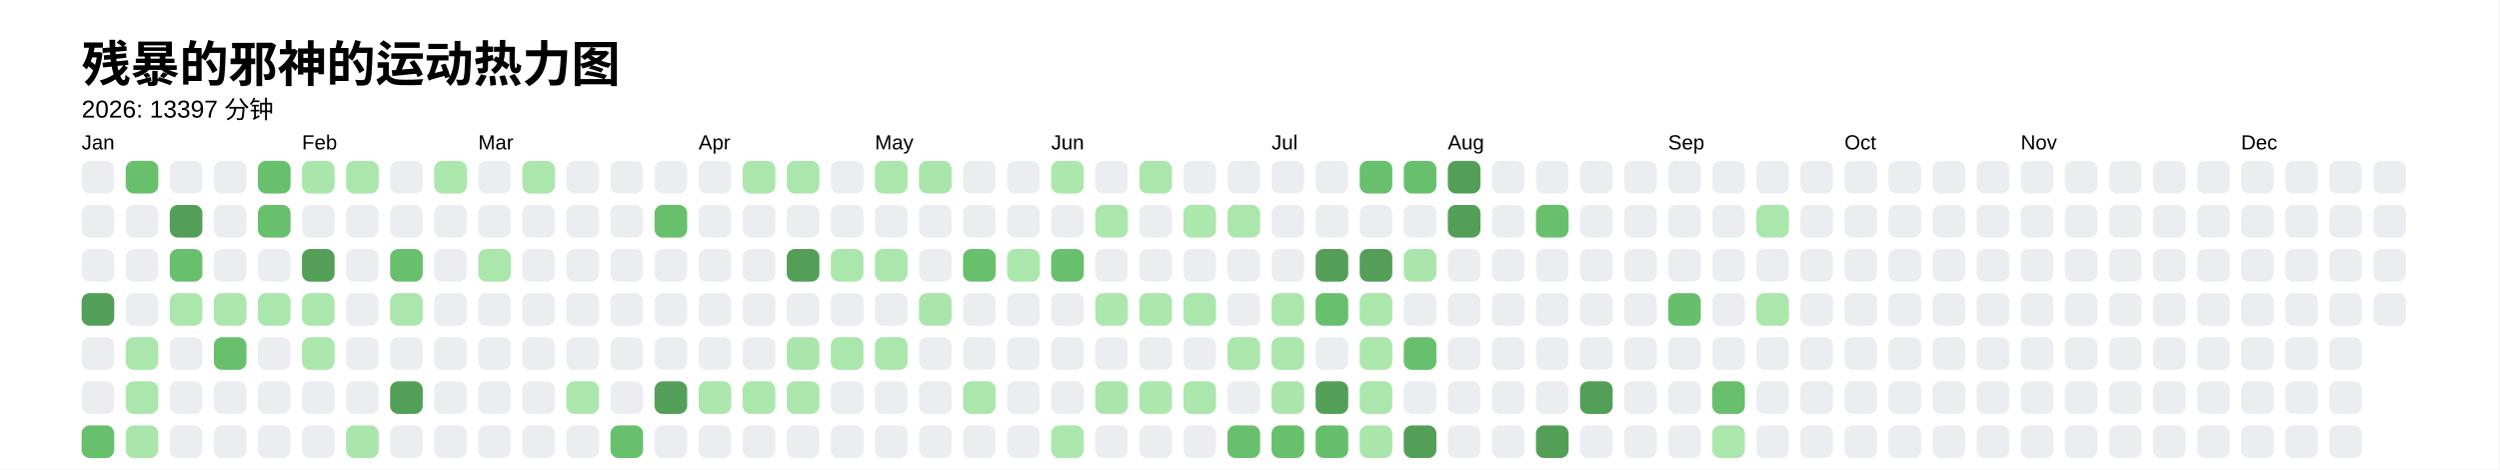
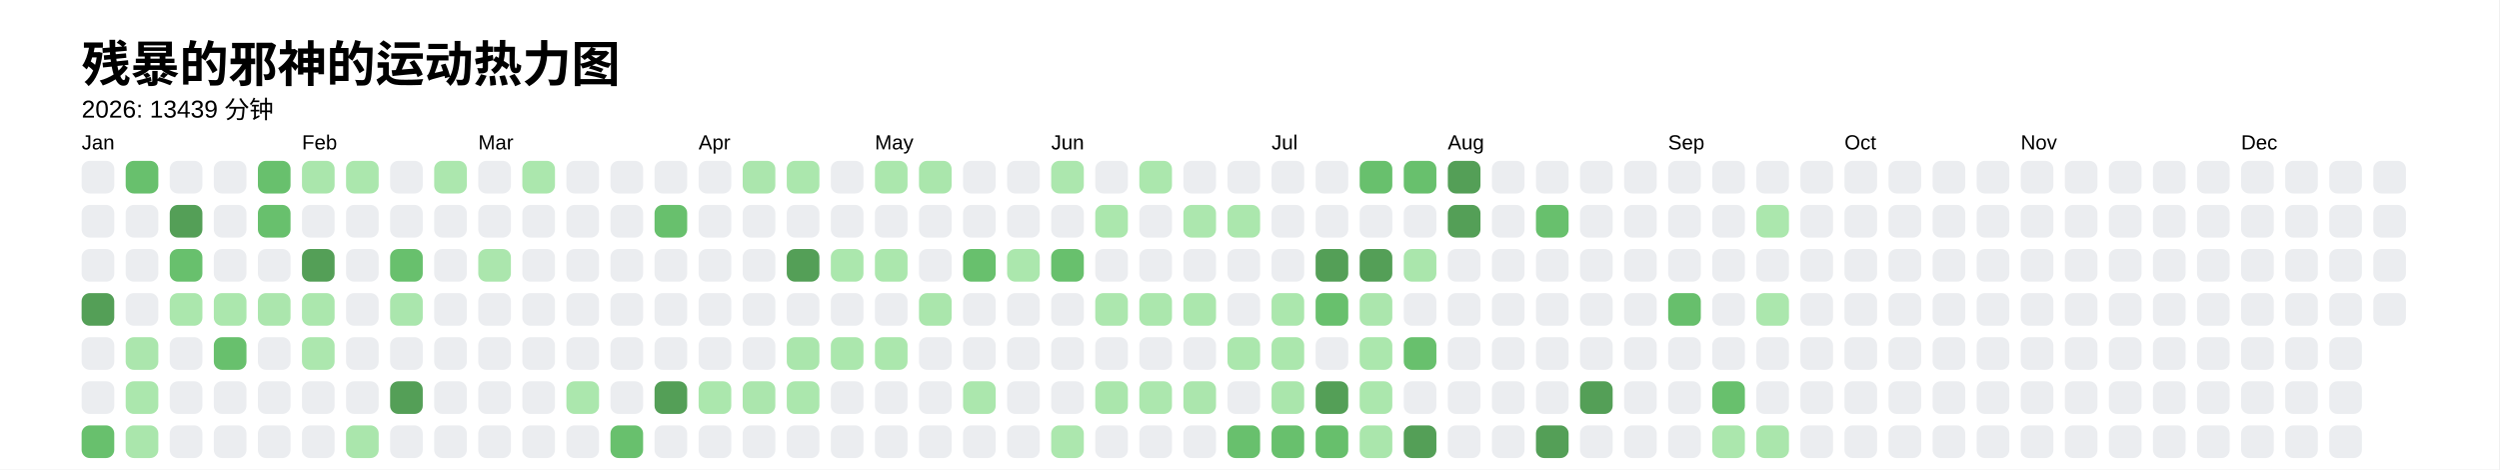
<svg xmlns="http://www.w3.org/2000/svg" baseProfile="full" height="57.5mm" version="1.1" viewBox="0,0,306.2,57.5" width="306.2mm">
  <defs />
  <rect fill="#FFFFFF" height="57.5" width="306.2" x="0" y="0" />
  <text fill="#000000" style="font-size:6px; font-family:Arial; font-weight:bold;" x="10" y="10">残暴的邪神的运动热力图</text>
-   <text fill="#000000" style="font-size:3px; font-family:Arial;" x="10" y="14.4">2026: 13397 分钟</text>
+   <text fill="#000000" style="font-size:3px; font-family:Arial;" x="10" y="14.4">2026: 13439 分钟</text>
  <text fill="#000000" style="font-size:2.5px; font-family:Arial" x="10" y="18.3">Jan</text>
  <rect fill="#EBEDF0" height="4" rx="1" ry="1" width="4" x="10" y="19.7" />
  <rect fill="#EBEDF0" height="4" rx="1" ry="1" width="4" x="10" y="25.1" />
  <rect fill="#EBEDF0" height="4" rx="1" ry="1" width="4" x="10" y="30.5" />
  <rect fill="#549F57" height="4" rx="1" ry="1" width="4" x="10" y="35.9" />
  <rect fill="#EBEDF0" height="4" rx="1" ry="1" width="4" x="10" y="41.3" />
  <rect fill="#EBEDF0" height="4" rx="1" ry="1" width="4" x="10" y="46.7" />
  <rect fill="#68c06d" height="4" rx="1" ry="1" width="4" x="10" y="52.1" />
  <rect fill="#68c06d" height="4" rx="1" ry="1" width="4" x="15.4" y="19.7" />
  <rect fill="#EBEDF0" height="4" rx="1" ry="1" width="4" x="15.4" y="25.1" />
  <rect fill="#EBEDF0" height="4" rx="1" ry="1" width="4" x="15.4" y="30.5" />
  <rect fill="#EBEDF0" height="4" rx="1" ry="1" width="4" x="15.4" y="35.9" />
  <rect fill="#abe6ad" height="4" rx="1" ry="1" width="4" x="15.4" y="41.3" />
  <rect fill="#abe7ad" height="4" rx="1" ry="1" width="4" x="15.4" y="46.7" />
  <rect fill="#aae6ac" height="4" rx="1" ry="1" width="4" x="15.4" y="52.1" />
  <rect fill="#EBEDF0" height="4" rx="1" ry="1" width="4" x="20.8" y="19.7" />
  <rect fill="#549F57" height="4" rx="1" ry="1" width="4" x="20.8" y="25.1" />
  <rect fill="#68c06d" height="4" rx="1" ry="1" width="4" x="20.8" y="30.5" />
  <rect fill="#abe7ad" height="4" rx="1" ry="1" width="4" x="20.8" y="35.9" />
  <rect fill="#EBEDF0" height="4" rx="1" ry="1" width="4" x="20.8" y="41.3" />
  <rect fill="#EBEDF0" height="4" rx="1" ry="1" width="4" x="20.8" y="46.7" />
  <rect fill="#EBEDF0" height="4" rx="1" ry="1" width="4" x="20.8" y="52.1" />
  <rect fill="#EBEDF0" height="4" rx="1" ry="1" width="4" x="26.2" y="19.7" />
  <rect fill="#EBEDF0" height="4" rx="1" ry="1" width="4" x="26.2" y="25.1" />
  <rect fill="#EBEDF0" height="4" rx="1" ry="1" width="4" x="26.2" y="30.5" />
  <rect fill="#abe7ad" height="4" rx="1" ry="1" width="4" x="26.2" y="35.9" />
  <rect fill="#68c06d" height="4" rx="1" ry="1" width="4" x="26.2" y="41.3" />
  <rect fill="#EBEDF0" height="4" rx="1" ry="1" width="4" x="26.2" y="46.7" />
  <rect fill="#EBEDF0" height="4" rx="1" ry="1" width="4" x="26.2" y="52.1" />
  <rect fill="#68c06d" height="4" rx="1" ry="1" width="4" x="31.6" y="19.7" />
  <rect fill="#68c06d" height="4" rx="1" ry="1" width="4" x="31.6" y="25.1" />
  <rect fill="#EBEDF0" height="4" rx="1" ry="1" width="4" x="31.6" y="30.5" />
  <rect fill="#abe6ad" height="4" rx="1" ry="1" width="4" x="31.6" y="35.9" />
  <rect fill="#EBEDF0" height="4" rx="1" ry="1" width="4" x="31.6" y="41.3" />
  <rect fill="#EBEDF0" height="4" rx="1" ry="1" width="4" x="31.6" y="46.7" />
  <rect fill="#EBEDF0" height="4" rx="1" ry="1" width="4" x="31.6" y="52.1" />
  <text fill="#000000" style="font-size:2.5px; font-family:Arial" x="37.0" y="18.3">Feb</text>
  <rect fill="#aae6ac" height="4" rx="1" ry="1" width="4" x="37.0" y="19.7" />
  <rect fill="#EBEDF0" height="4" rx="1" ry="1" width="4" x="37.0" y="25.1" />
  <rect fill="#549F57" height="4" rx="1" ry="1" width="4" x="37.0" y="30.5" />
  <rect fill="#abe7ad" height="4" rx="1" ry="1" width="4" x="37.0" y="35.9" />
  <rect fill="#ace7ae" height="4" rx="1" ry="1" width="4" x="37.0" y="41.3" />
  <rect fill="#EBEDF0" height="4" rx="1" ry="1" width="4" x="37.0" y="46.7" />
  <rect fill="#EBEDF0" height="4" rx="1" ry="1" width="4" x="37.0" y="52.1" />
  <rect fill="#abe7ad" height="4" rx="1" ry="1" width="4" x="42.4" y="19.7" />
  <rect fill="#EBEDF0" height="4" rx="1" ry="1" width="4" x="42.4" y="25.1" />
  <rect fill="#EBEDF0" height="4" rx="1" ry="1" width="4" x="42.4" y="30.5" />
  <rect fill="#EBEDF0" height="4" rx="1" ry="1" width="4" x="42.4" y="35.9" />
  <rect fill="#EBEDF0" height="4" rx="1" ry="1" width="4" x="42.4" y="41.3" />
  <rect fill="#EBEDF0" height="4" rx="1" ry="1" width="4" x="42.4" y="46.7" />
  <rect fill="#aae6ac" height="4" rx="1" ry="1" width="4" x="42.4" y="52.1" />
  <rect fill="#EBEDF0" height="4" rx="1" ry="1" width="4" x="47.8" y="19.7" />
  <rect fill="#EBEDF0" height="4" rx="1" ry="1" width="4" x="47.8" y="25.1" />
  <rect fill="#68c06d" height="4" rx="1" ry="1" width="4" x="47.8" y="30.5" />
  <rect fill="#aae6ad" height="4" rx="1" ry="1" width="4" x="47.8" y="35.9" />
  <rect fill="#EBEDF0" height="4" rx="1" ry="1" width="4" x="47.8" y="41.3" />
  <rect fill="#549F57" height="4" rx="1" ry="1" width="4" x="47.8" y="46.7" />
  <rect fill="#EBEDF0" height="4" rx="1" ry="1" width="4" x="47.8" y="52.1" />
  <rect fill="#ace7ae" height="4" rx="1" ry="1" width="4" x="53.2" y="19.7" />
  <rect fill="#EBEDF0" height="4" rx="1" ry="1" width="4" x="53.2" y="25.1" />
  <rect fill="#EBEDF0" height="4" rx="1" ry="1" width="4" x="53.2" y="30.5" />
  <rect fill="#EBEDF0" height="4" rx="1" ry="1" width="4" x="53.2" y="35.9" />
  <rect fill="#EBEDF0" height="4" rx="1" ry="1" width="4" x="53.2" y="41.3" />
  <rect fill="#EBEDF0" height="4" rx="1" ry="1" width="4" x="53.2" y="46.7" />
  <rect fill="#EBEDF0" height="4" rx="1" ry="1" width="4" x="53.2" y="52.1" />
  <text fill="#000000" style="font-size:2.5px; font-family:Arial" x="58.6" y="18.3">Mar</text>
  <rect fill="#EBEDF0" height="4" rx="1" ry="1" width="4" x="58.6" y="19.7" />
  <rect fill="#EBEDF0" height="4" rx="1" ry="1" width="4" x="58.6" y="25.1" />
  <rect fill="#abe6ad" height="4" rx="1" ry="1" width="4" x="58.6" y="30.5" />
  <rect fill="#EBEDF0" height="4" rx="1" ry="1" width="4" x="58.6" y="35.9" />
  <rect fill="#EBEDF0" height="4" rx="1" ry="1" width="4" x="58.6" y="41.3" />
  <rect fill="#EBEDF0" height="4" rx="1" ry="1" width="4" x="58.6" y="46.7" />
  <rect fill="#EBEDF0" height="4" rx="1" ry="1" width="4" x="58.6" y="52.1" />
  <rect fill="#abe7ad" height="4" rx="1" ry="1" width="4" x="64" y="19.7" />
  <rect fill="#EBEDF0" height="4" rx="1" ry="1" width="4" x="64" y="25.1" />
  <rect fill="#EBEDF0" height="4" rx="1" ry="1" width="4" x="64" y="30.5" />
  <rect fill="#EBEDF0" height="4" rx="1" ry="1" width="4" x="64" y="35.9" />
  <rect fill="#EBEDF0" height="4" rx="1" ry="1" width="4" x="64" y="41.3" />
  <rect fill="#EBEDF0" height="4" rx="1" ry="1" width="4" x="64" y="46.7" />
  <rect fill="#EBEDF0" height="4" rx="1" ry="1" width="4" x="64" y="52.1" />
  <rect fill="#EBEDF0" height="4" rx="1" ry="1" width="4" x="69.4" y="19.7" />
  <rect fill="#EBEDF0" height="4" rx="1" ry="1" width="4" x="69.4" y="25.1" />
  <rect fill="#EBEDF0" height="4" rx="1" ry="1" width="4" x="69.4" y="30.5" />
  <rect fill="#EBEDF0" height="4" rx="1" ry="1" width="4" x="69.4" y="35.9" />
  <rect fill="#EBEDF0" height="4" rx="1" ry="1" width="4" x="69.4" y="41.3" />
  <rect fill="#abe7ad" height="4" rx="1" ry="1" width="4" x="69.4" y="46.7" />
  <rect fill="#EBEDF0" height="4" rx="1" ry="1" width="4" x="69.4" y="52.1" />
  <rect fill="#EBEDF0" height="4" rx="1" ry="1" width="4" x="74.8" y="19.7" />
  <rect fill="#EBEDF0" height="4" rx="1" ry="1" width="4" x="74.8" y="25.1" />
  <rect fill="#EBEDF0" height="4" rx="1" ry="1" width="4" x="74.8" y="30.5" />
  <rect fill="#EBEDF0" height="4" rx="1" ry="1" width="4" x="74.8" y="35.9" />
  <rect fill="#EBEDF0" height="4" rx="1" ry="1" width="4" x="74.8" y="41.3" />
  <rect fill="#EBEDF0" height="4" rx="1" ry="1" width="4" x="74.8" y="46.7" />
  <rect fill="#68c06d" height="4" rx="1" ry="1" width="4" x="74.8" y="52.1" />
  <rect fill="#EBEDF0" height="4" rx="1" ry="1" width="4" x="80.2" y="19.7" />
  <rect fill="#68c06d" height="4" rx="1" ry="1" width="4" x="80.2" y="25.1" />
  <rect fill="#EBEDF0" height="4" rx="1" ry="1" width="4" x="80.2" y="30.5" />
  <rect fill="#EBEDF0" height="4" rx="1" ry="1" width="4" x="80.2" y="35.9" />
  <rect fill="#EBEDF0" height="4" rx="1" ry="1" width="4" x="80.2" y="41.3" />
  <rect fill="#549F57" height="4" rx="1" ry="1" width="4" x="80.2" y="46.7" />
  <rect fill="#EBEDF0" height="4" rx="1" ry="1" width="4" x="80.2" y="52.1" />
  <text fill="#000000" style="font-size:2.5px; font-family:Arial" x="85.6" y="18.3">Apr</text>
  <rect fill="#EBEDF0" height="4" rx="1" ry="1" width="4" x="85.6" y="19.7" />
  <rect fill="#EBEDF0" height="4" rx="1" ry="1" width="4" x="85.6" y="25.1" />
  <rect fill="#EBEDF0" height="4" rx="1" ry="1" width="4" x="85.6" y="30.5" />
  <rect fill="#EBEDF0" height="4" rx="1" ry="1" width="4" x="85.6" y="35.9" />
  <rect fill="#EBEDF0" height="4" rx="1" ry="1" width="4" x="85.6" y="41.3" />
  <rect fill="#abe7ad" height="4" rx="1" ry="1" width="4" x="85.6" y="46.7" />
  <rect fill="#EBEDF0" height="4" rx="1" ry="1" width="4" x="85.6" y="52.1" />
  <rect fill="#abe6ad" height="4" rx="1" ry="1" width="4" x="91" y="19.7" />
  <rect fill="#EBEDF0" height="4" rx="1" ry="1" width="4" x="91" y="25.1" />
  <rect fill="#EBEDF0" height="4" rx="1" ry="1" width="4" x="91" y="30.5" />
  <rect fill="#EBEDF0" height="4" rx="1" ry="1" width="4" x="91" y="35.9" />
  <rect fill="#EBEDF0" height="4" rx="1" ry="1" width="4" x="91" y="41.3" />
  <rect fill="#abe6ad" height="4" rx="1" ry="1" width="4" x="91" y="46.7" />
  <rect fill="#EBEDF0" height="4" rx="1" ry="1" width="4" x="91" y="52.1" />
  <rect fill="#abe7ad" height="4" rx="1" ry="1" width="4" x="96.4" y="19.7" />
  <rect fill="#EBEDF0" height="4" rx="1" ry="1" width="4" x="96.4" y="25.1" />
  <rect fill="#549F57" height="4" rx="1" ry="1" width="4" x="96.4" y="30.5" />
  <rect fill="#EBEDF0" height="4" rx="1" ry="1" width="4" x="96.4" y="35.9" />
  <rect fill="#aae6ac" height="4" rx="1" ry="1" width="4" x="96.4" y="41.3" />
  <rect fill="#abe7ad" height="4" rx="1" ry="1" width="4" x="96.4" y="46.7" />
  <rect fill="#EBEDF0" height="4" rx="1" ry="1" width="4" x="96.4" y="52.1" />
  <rect fill="#EBEDF0" height="4" rx="1" ry="1" width="4" x="101.8" y="19.7" />
  <rect fill="#EBEDF0" height="4" rx="1" ry="1" width="4" x="101.8" y="25.1" />
  <rect fill="#abe7ad" height="4" rx="1" ry="1" width="4" x="101.8" y="30.5" />
  <rect fill="#EBEDF0" height="4" rx="1" ry="1" width="4" x="101.8" y="35.9" />
  <rect fill="#abe7ad" height="4" rx="1" ry="1" width="4" x="101.8" y="41.3" />
  <rect fill="#EBEDF0" height="4" rx="1" ry="1" width="4" x="101.8" y="46.7" />
  <rect fill="#EBEDF0" height="4" rx="1" ry="1" width="4" x="101.8" y="52.1" />
  <text fill="#000000" style="font-size:2.5px; font-family:Arial" x="107.2" y="18.3">May</text>
  <rect fill="#abe7ad" height="4" rx="1" ry="1" width="4" x="107.2" y="19.7" />
  <rect fill="#EBEDF0" height="4" rx="1" ry="1" width="4" x="107.2" y="25.1" />
  <rect fill="#abe7ad" height="4" rx="1" ry="1" width="4" x="107.2" y="30.5" />
  <rect fill="#EBEDF0" height="4" rx="1" ry="1" width="4" x="107.2" y="35.9" />
  <rect fill="#abe7ad" height="4" rx="1" ry="1" width="4" x="107.2" y="41.3" />
  <rect fill="#EBEDF0" height="4" rx="1" ry="1" width="4" x="107.2" y="46.7" />
  <rect fill="#EBEDF0" height="4" rx="1" ry="1" width="4" x="107.2" y="52.1" />
  <rect fill="#aae6ac" height="4" rx="1" ry="1" width="4" x="112.6" y="19.7" />
  <rect fill="#EBEDF0" height="4" rx="1" ry="1" width="4" x="112.6" y="25.1" />
  <rect fill="#EBEDF0" height="4" rx="1" ry="1" width="4" x="112.6" y="30.5" />
  <rect fill="#aae6ac" height="4" rx="1" ry="1" width="4" x="112.6" y="35.9" />
  <rect fill="#EBEDF0" height="4" rx="1" ry="1" width="4" x="112.6" y="41.3" />
  <rect fill="#EBEDF0" height="4" rx="1" ry="1" width="4" x="112.6" y="46.7" />
  <rect fill="#EBEDF0" height="4" rx="1" ry="1" width="4" x="112.6" y="52.1" />
  <rect fill="#EBEDF0" height="4" rx="1" ry="1" width="4" x="118" y="19.7" />
  <rect fill="#EBEDF0" height="4" rx="1" ry="1" width="4" x="118" y="25.1" />
  <rect fill="#68c06d" height="4" rx="1" ry="1" width="4" x="118" y="30.5" />
  <rect fill="#EBEDF0" height="4" rx="1" ry="1" width="4" x="118" y="35.9" />
  <rect fill="#EBEDF0" height="4" rx="1" ry="1" width="4" x="118" y="41.3" />
  <rect fill="#abe7ad" height="4" rx="1" ry="1" width="4" x="118" y="46.7" />
  <rect fill="#EBEDF0" height="4" rx="1" ry="1" width="4" x="118" y="52.1" />
  <rect fill="#EBEDF0" height="4" rx="1" ry="1" width="4" x="123.4" y="19.7" />
  <rect fill="#EBEDF0" height="4" rx="1" ry="1" width="4" x="123.4" y="25.1" />
  <rect fill="#abe7ad" height="4" rx="1" ry="1" width="4" x="123.4" y="30.5" />
  <rect fill="#EBEDF0" height="4" rx="1" ry="1" width="4" x="123.4" y="35.9" />
  <rect fill="#EBEDF0" height="4" rx="1" ry="1" width="4" x="123.4" y="41.3" />
  <rect fill="#EBEDF0" height="4" rx="1" ry="1" width="4" x="123.4" y="46.7" />
  <rect fill="#EBEDF0" height="4" rx="1" ry="1" width="4" x="123.4" y="52.1" />
  <text fill="#000000" style="font-size:2.5px; font-family:Arial" x="128.8" y="18.3">Jun</text>
  <rect fill="#ace7ae" height="4" rx="1" ry="1" width="4" x="128.8" y="19.7" />
  <rect fill="#EBEDF0" height="4" rx="1" ry="1" width="4" x="128.8" y="25.1" />
  <rect fill="#68c06d" height="4" rx="1" ry="1" width="4" x="128.8" y="30.5" />
  <rect fill="#EBEDF0" height="4" rx="1" ry="1" width="4" x="128.8" y="35.9" />
  <rect fill="#EBEDF0" height="4" rx="1" ry="1" width="4" x="128.8" y="41.3" />
  <rect fill="#EBEDF0" height="4" rx="1" ry="1" width="4" x="128.8" y="46.7" />
  <rect fill="#ace7ae" height="4" rx="1" ry="1" width="4" x="128.8" y="52.1" />
  <rect fill="#EBEDF0" height="4" rx="1" ry="1" width="4" x="134.2" y="19.7" />
  <rect fill="#abe7ad" height="4" rx="1" ry="1" width="4" x="134.2" y="25.1" />
  <rect fill="#EBEDF0" height="4" rx="1" ry="1" width="4" x="134.2" y="30.5" />
  <rect fill="#ace7ae" height="4" rx="1" ry="1" width="4" x="134.2" y="35.9" />
  <rect fill="#EBEDF0" height="4" rx="1" ry="1" width="4" x="134.2" y="41.3" />
  <rect fill="#aae6ac" height="4" rx="1" ry="1" width="4" x="134.2" y="46.7" />
  <rect fill="#EBEDF0" height="4" rx="1" ry="1" width="4" x="134.2" y="52.1" />
  <rect fill="#abe7ad" height="4" rx="1" ry="1" width="4" x="139.6" y="19.7" />
  <rect fill="#EBEDF0" height="4" rx="1" ry="1" width="4" x="139.6" y="25.1" />
  <rect fill="#EBEDF0" height="4" rx="1" ry="1" width="4" x="139.6" y="30.5" />
  <rect fill="#abe7ad" height="4" rx="1" ry="1" width="4" x="139.6" y="35.9" />
  <rect fill="#EBEDF0" height="4" rx="1" ry="1" width="4" x="139.6" y="41.3" />
  <rect fill="#ace7ae" height="4" rx="1" ry="1" width="4" x="139.6" y="46.7" />
  <rect fill="#EBEDF0" height="4" rx="1" ry="1" width="4" x="139.6" y="52.1" />
  <rect fill="#EBEDF0" height="4" rx="1" ry="1" width="4" x="145" y="19.7" />
  <rect fill="#ace7ae" height="4" rx="1" ry="1" width="4" x="145" y="25.1" />
  <rect fill="#EBEDF0" height="4" rx="1" ry="1" width="4" x="145" y="30.5" />
  <rect fill="#abe7ad" height="4" rx="1" ry="1" width="4" x="145" y="35.9" />
  <rect fill="#EBEDF0" height="4" rx="1" ry="1" width="4" x="145" y="41.3" />
  <rect fill="#abe6ad" height="4" rx="1" ry="1" width="4" x="145" y="46.7" />
  <rect fill="#EBEDF0" height="4" rx="1" ry="1" width="4" x="145" y="52.1" />
  <rect fill="#EBEDF0" height="4" rx="1" ry="1" width="4" x="150.4" y="19.7" />
  <rect fill="#abe7ad" height="4" rx="1" ry="1" width="4" x="150.4" y="25.1" />
  <rect fill="#EBEDF0" height="4" rx="1" ry="1" width="4" x="150.4" y="30.5" />
  <rect fill="#EBEDF0" height="4" rx="1" ry="1" width="4" x="150.4" y="35.9" />
  <rect fill="#abe7ad" height="4" rx="1" ry="1" width="4" x="150.4" y="41.3" />
  <rect fill="#EBEDF0" height="4" rx="1" ry="1" width="4" x="150.4" y="46.7" />
  <rect fill="#68c06d" height="4" rx="1" ry="1" width="4" x="150.4" y="52.1" />
  <text fill="#000000" style="font-size:2.5px; font-family:Arial" x="155.8" y="18.3">Jul</text>
  <rect fill="#EBEDF0" height="4" rx="1" ry="1" width="4" x="155.8" y="19.7" />
  <rect fill="#EBEDF0" height="4" rx="1" ry="1" width="4" x="155.8" y="25.1" />
  <rect fill="#EBEDF0" height="4" rx="1" ry="1" width="4" x="155.8" y="30.5" />
  <rect fill="#abe7ad" height="4" rx="1" ry="1" width="4" x="155.8" y="35.9" />
  <rect fill="#abe7ad" height="4" rx="1" ry="1" width="4" x="155.8" y="41.3" />
  <rect fill="#aae6ac" height="4" rx="1" ry="1" width="4" x="155.8" y="46.7" />
  <rect fill="#68c06d" height="4" rx="1" ry="1" width="4" x="155.8" y="52.1" />
  <rect fill="#EBEDF0" height="4" rx="1" ry="1" width="4" x="161.2" y="19.7" />
  <rect fill="#EBEDF0" height="4" rx="1" ry="1" width="4" x="161.2" y="25.1" />
  <rect fill="#549F57" height="4" rx="1" ry="1" width="4" x="161.2" y="30.5" />
  <rect fill="#68c06d" height="4" rx="1" ry="1" width="4" x="161.2" y="35.9" />
  <rect fill="#EBEDF0" height="4" rx="1" ry="1" width="4" x="161.2" y="41.3" />
  <rect fill="#549F57" height="4" rx="1" ry="1" width="4" x="161.2" y="46.7" />
  <rect fill="#67bf6c" height="4" rx="1" ry="1" width="4" x="161.2" y="52.1" />
  <rect fill="#68c06d" height="4" rx="1" ry="1" width="4" x="166.6" y="19.7" />
  <rect fill="#EBEDF0" height="4" rx="1" ry="1" width="4" x="166.6" y="25.1" />
  <rect fill="#549F57" height="4" rx="1" ry="1" width="4" x="166.6" y="30.5" />
  <rect fill="#abe6ad" height="4" rx="1" ry="1" width="4" x="166.6" y="35.9" />
  <rect fill="#abe7ad" height="4" rx="1" ry="1" width="4" x="166.6" y="41.3" />
  <rect fill="#abe7ad" height="4" rx="1" ry="1" width="4" x="166.6" y="46.7" />
  <rect fill="#aae6ac" height="4" rx="1" ry="1" width="4" x="166.6" y="52.1" />
  <rect fill="#68c06d" height="4" rx="1" ry="1" width="4" x="172" y="19.7" />
  <rect fill="#EBEDF0" height="4" rx="1" ry="1" width="4" x="172" y="25.1" />
  <rect fill="#aae6ac" height="4" rx="1" ry="1" width="4" x="172" y="30.5" />
  <rect fill="#EBEDF0" height="4" rx="1" ry="1" width="4" x="172" y="35.9" />
  <rect fill="#68c06d" height="4" rx="1" ry="1" width="4" x="172" y="41.3" />
  <rect fill="#EBEDF0" height="4" rx="1" ry="1" width="4" x="172" y="46.7" />
  <rect fill="#549F57" height="4" rx="1" ry="1" width="4" x="172" y="52.1" />
  <text fill="#000000" style="font-size:2.5px; font-family:Arial" x="177.4" y="18.3">Aug</text>
  <rect fill="#549F57" height="4" rx="1" ry="1" width="4" x="177.4" y="19.7" />
  <rect fill="#549F57" height="4" rx="1" ry="1" width="4" x="177.4" y="25.1" />
  <rect fill="#EBEDF0" height="4" rx="1" ry="1" width="4" x="177.4" y="30.5" />
  <rect fill="#EBEDF0" height="4" rx="1" ry="1" width="4" x="177.4" y="35.9" />
  <rect fill="#EBEDF0" height="4" rx="1" ry="1" width="4" x="177.4" y="41.3" />
  <rect fill="#EBEDF0" height="4" rx="1" ry="1" width="4" x="177.4" y="46.7" />
  <rect fill="#EBEDF0" height="4" rx="1" ry="1" width="4" x="177.4" y="52.1" />
  <rect fill="#EBEDF0" height="4" rx="1" ry="1" width="4" x="182.8" y="19.7" />
  <rect fill="#EBEDF0" height="4" rx="1" ry="1" width="4" x="182.8" y="25.1" />
  <rect fill="#EBEDF0" height="4" rx="1" ry="1" width="4" x="182.8" y="30.5" />
  <rect fill="#EBEDF0" height="4" rx="1" ry="1" width="4" x="182.8" y="35.9" />
  <rect fill="#EBEDF0" height="4" rx="1" ry="1" width="4" x="182.8" y="41.3" />
  <rect fill="#EBEDF0" height="4" rx="1" ry="1" width="4" x="182.8" y="46.7" />
  <rect fill="#EBEDF0" height="4" rx="1" ry="1" width="4" x="182.8" y="52.1" />
  <rect fill="#EBEDF0" height="4" rx="1" ry="1" width="4" x="188.2" y="19.7" />
  <rect fill="#68c06d" height="4" rx="1" ry="1" width="4" x="188.2" y="25.1" />
  <rect fill="#EBEDF0" height="4" rx="1" ry="1" width="4" x="188.2" y="30.5" />
  <rect fill="#EBEDF0" height="4" rx="1" ry="1" width="4" x="188.2" y="35.9" />
  <rect fill="#EBEDF0" height="4" rx="1" ry="1" width="4" x="188.2" y="41.3" />
  <rect fill="#EBEDF0" height="4" rx="1" ry="1" width="4" x="188.2" y="46.7" />
  <rect fill="#549F57" height="4" rx="1" ry="1" width="4" x="188.2" y="52.1" />
  <rect fill="#EBEDF0" height="4" rx="1" ry="1" width="4" x="193.6" y="19.7" />
  <rect fill="#EBEDF0" height="4" rx="1" ry="1" width="4" x="193.6" y="25.1" />
  <rect fill="#EBEDF0" height="4" rx="1" ry="1" width="4" x="193.6" y="30.5" />
  <rect fill="#EBEDF0" height="4" rx="1" ry="1" width="4" x="193.6" y="35.9" />
  <rect fill="#EBEDF0" height="4" rx="1" ry="1" width="4" x="193.6" y="41.3" />
  <rect fill="#549F57" height="4" rx="1" ry="1" width="4" x="193.6" y="46.7" />
  <rect fill="#EBEDF0" height="4" rx="1" ry="1" width="4" x="193.6" y="52.1" />
  <rect fill="#EBEDF0" height="4" rx="1" ry="1" width="4" x="199" y="19.7" />
  <rect fill="#EBEDF0" height="4" rx="1" ry="1" width="4" x="199" y="25.1" />
  <rect fill="#EBEDF0" height="4" rx="1" ry="1" width="4" x="199" y="30.5" />
  <rect fill="#EBEDF0" height="4" rx="1" ry="1" width="4" x="199" y="35.9" />
  <rect fill="#EBEDF0" height="4" rx="1" ry="1" width="4" x="199" y="41.3" />
  <rect fill="#EBEDF0" height="4" rx="1" ry="1" width="4" x="199" y="46.7" />
  <rect fill="#EBEDF0" height="4" rx="1" ry="1" width="4" x="199" y="52.1" />
  <text fill="#000000" style="font-size:2.5px; font-family:Arial" x="204.4" y="18.3">Sep</text>
  <rect fill="#EBEDF0" height="4" rx="1" ry="1" width="4" x="204.4" y="19.7" />
  <rect fill="#EBEDF0" height="4" rx="1" ry="1" width="4" x="204.4" y="25.1" />
  <rect fill="#EBEDF0" height="4" rx="1" ry="1" width="4" x="204.4" y="30.5" />
  <rect fill="#67bf6c" height="4" rx="1" ry="1" width="4" x="204.4" y="35.9" />
  <rect fill="#EBEDF0" height="4" rx="1" ry="1" width="4" x="204.4" y="41.3" />
  <rect fill="#EBEDF0" height="4" rx="1" ry="1" width="4" x="204.4" y="46.7" />
  <rect fill="#EBEDF0" height="4" rx="1" ry="1" width="4" x="204.4" y="52.1" />
  <rect fill="#EBEDF0" height="4" rx="1" ry="1" width="4" x="209.8" y="19.7" />
  <rect fill="#EBEDF0" height="4" rx="1" ry="1" width="4" x="209.8" y="25.1" />
  <rect fill="#EBEDF0" height="4" rx="1" ry="1" width="4" x="209.8" y="30.5" />
  <rect fill="#EBEDF0" height="4" rx="1" ry="1" width="4" x="209.8" y="35.9" />
  <rect fill="#EBEDF0" height="4" rx="1" ry="1" width="4" x="209.8" y="41.3" />
  <rect fill="#68c06d" height="4" rx="1" ry="1" width="4" x="209.8" y="46.7" />
  <rect fill="#abe7ad" height="4" rx="1" ry="1" width="4" x="209.8" y="52.1" />
  <rect fill="#EBEDF0" height="4" rx="1" ry="1" width="4" x="215.2" y="19.7" />
  <rect fill="#abe7ad" height="4" rx="1" ry="1" width="4" x="215.2" y="25.1" />
  <rect fill="#EBEDF0" height="4" rx="1" ry="1" width="4" x="215.2" y="30.5" />
  <rect fill="#abe7ad" height="4" rx="1" ry="1" width="4" x="215.2" y="35.9" />
  <rect fill="#EBEDF0" height="4" rx="1" ry="1" width="4" x="215.2" y="41.3" />
  <rect fill="#EBEDF0" height="4" rx="1" ry="1" width="4" x="215.2" y="46.7" />
-   <rect fill="#EBEDF0" height="4" rx="1" ry="1" width="4" x="215.2" y="52.1" />
+   <rect fill="#aae6ac" height="4" rx="1" ry="1" width="4" x="215.2" y="52.1" />
  <rect fill="#EBEDF0" height="4" rx="1" ry="1" width="4" x="220.6" y="19.7" />
  <rect fill="#EBEDF0" height="4" rx="1" ry="1" width="4" x="220.6" y="25.1" />
  <rect fill="#EBEDF0" height="4" rx="1" ry="1" width="4" x="220.6" y="30.5" />
  <rect fill="#EBEDF0" height="4" rx="1" ry="1" width="4" x="220.6" y="35.9" />
  <rect fill="#EBEDF0" height="4" rx="1" ry="1" width="4" x="220.6" y="41.3" />
  <rect fill="#EBEDF0" height="4" rx="1" ry="1" width="4" x="220.6" y="46.7" />
  <rect fill="#EBEDF0" height="4" rx="1" ry="1" width="4" x="220.6" y="52.1" />
  <text fill="#000000" style="font-size:2.5px; font-family:Arial" x="226" y="18.3">Oct</text>
  <rect fill="#EBEDF0" height="4" rx="1" ry="1" width="4" x="226" y="19.7" />
  <rect fill="#EBEDF0" height="4" rx="1" ry="1" width="4" x="226" y="25.1" />
  <rect fill="#EBEDF0" height="4" rx="1" ry="1" width="4" x="226" y="30.5" />
  <rect fill="#EBEDF0" height="4" rx="1" ry="1" width="4" x="226" y="35.9" />
  <rect fill="#EBEDF0" height="4" rx="1" ry="1" width="4" x="226" y="41.3" />
  <rect fill="#EBEDF0" height="4" rx="1" ry="1" width="4" x="226" y="46.7" />
  <rect fill="#EBEDF0" height="4" rx="1" ry="1" width="4" x="226" y="52.1" />
  <rect fill="#EBEDF0" height="4" rx="1" ry="1" width="4" x="231.4" y="19.7" />
  <rect fill="#EBEDF0" height="4" rx="1" ry="1" width="4" x="231.4" y="25.1" />
  <rect fill="#EBEDF0" height="4" rx="1" ry="1" width="4" x="231.4" y="30.5" />
  <rect fill="#EBEDF0" height="4" rx="1" ry="1" width="4" x="231.4" y="35.9" />
  <rect fill="#EBEDF0" height="4" rx="1" ry="1" width="4" x="231.4" y="41.3" />
  <rect fill="#EBEDF0" height="4" rx="1" ry="1" width="4" x="231.4" y="46.7" />
  <rect fill="#EBEDF0" height="4" rx="1" ry="1" width="4" x="231.4" y="52.1" />
  <rect fill="#EBEDF0" height="4" rx="1" ry="1" width="4" x="236.8" y="19.7" />
  <rect fill="#EBEDF0" height="4" rx="1" ry="1" width="4" x="236.8" y="25.1" />
  <rect fill="#EBEDF0" height="4" rx="1" ry="1" width="4" x="236.8" y="30.5" />
  <rect fill="#EBEDF0" height="4" rx="1" ry="1" width="4" x="236.8" y="35.9" />
  <rect fill="#EBEDF0" height="4" rx="1" ry="1" width="4" x="236.8" y="41.3" />
  <rect fill="#EBEDF0" height="4" rx="1" ry="1" width="4" x="236.8" y="46.7" />
  <rect fill="#EBEDF0" height="4" rx="1" ry="1" width="4" x="236.8" y="52.1" />
  <rect fill="#EBEDF0" height="4" rx="1" ry="1" width="4" x="242.2" y="19.7" />
  <rect fill="#EBEDF0" height="4" rx="1" ry="1" width="4" x="242.2" y="25.1" />
  <rect fill="#EBEDF0" height="4" rx="1" ry="1" width="4" x="242.2" y="30.5" />
  <rect fill="#EBEDF0" height="4" rx="1" ry="1" width="4" x="242.2" y="35.9" />
  <rect fill="#EBEDF0" height="4" rx="1" ry="1" width="4" x="242.2" y="41.3" />
  <rect fill="#EBEDF0" height="4" rx="1" ry="1" width="4" x="242.2" y="46.7" />
  <rect fill="#EBEDF0" height="4" rx="1" ry="1" width="4" x="242.2" y="52.1" />
  <text fill="#000000" style="font-size:2.5px; font-family:Arial" x="247.6" y="18.3">Nov</text>
  <rect fill="#EBEDF0" height="4" rx="1" ry="1" width="4" x="247.6" y="19.7" />
  <rect fill="#EBEDF0" height="4" rx="1" ry="1" width="4" x="247.6" y="25.1" />
  <rect fill="#EBEDF0" height="4" rx="1" ry="1" width="4" x="247.6" y="30.5" />
  <rect fill="#EBEDF0" height="4" rx="1" ry="1" width="4" x="247.6" y="35.9" />
  <rect fill="#EBEDF0" height="4" rx="1" ry="1" width="4" x="247.6" y="41.3" />
  <rect fill="#EBEDF0" height="4" rx="1" ry="1" width="4" x="247.6" y="46.7" />
  <rect fill="#EBEDF0" height="4" rx="1" ry="1" width="4" x="247.6" y="52.1" />
  <rect fill="#EBEDF0" height="4" rx="1" ry="1" width="4" x="253" y="19.7" />
  <rect fill="#EBEDF0" height="4" rx="1" ry="1" width="4" x="253" y="25.1" />
  <rect fill="#EBEDF0" height="4" rx="1" ry="1" width="4" x="253" y="30.5" />
  <rect fill="#EBEDF0" height="4" rx="1" ry="1" width="4" x="253" y="35.9" />
  <rect fill="#EBEDF0" height="4" rx="1" ry="1" width="4" x="253" y="41.3" />
  <rect fill="#EBEDF0" height="4" rx="1" ry="1" width="4" x="253" y="46.7" />
  <rect fill="#EBEDF0" height="4" rx="1" ry="1" width="4" x="253" y="52.1" />
  <rect fill="#EBEDF0" height="4" rx="1" ry="1" width="4" x="258.4" y="19.7" />
  <rect fill="#EBEDF0" height="4" rx="1" ry="1" width="4" x="258.4" y="25.1" />
  <rect fill="#EBEDF0" height="4" rx="1" ry="1" width="4" x="258.4" y="30.5" />
  <rect fill="#EBEDF0" height="4" rx="1" ry="1" width="4" x="258.4" y="35.9" />
  <rect fill="#EBEDF0" height="4" rx="1" ry="1" width="4" x="258.4" y="41.3" />
  <rect fill="#EBEDF0" height="4" rx="1" ry="1" width="4" x="258.4" y="46.7" />
  <rect fill="#EBEDF0" height="4" rx="1" ry="1" width="4" x="258.4" y="52.1" />
  <rect fill="#EBEDF0" height="4" rx="1" ry="1" width="4" x="263.8" y="19.7" />
  <rect fill="#EBEDF0" height="4" rx="1" ry="1" width="4" x="263.8" y="25.1" />
  <rect fill="#EBEDF0" height="4" rx="1" ry="1" width="4" x="263.8" y="30.5" />
  <rect fill="#EBEDF0" height="4" rx="1" ry="1" width="4" x="263.8" y="35.9" />
  <rect fill="#EBEDF0" height="4" rx="1" ry="1" width="4" x="263.8" y="41.3" />
  <rect fill="#EBEDF0" height="4" rx="1" ry="1" width="4" x="263.8" y="46.7" />
  <rect fill="#EBEDF0" height="4" rx="1" ry="1" width="4" x="263.8" y="52.1" />
  <rect fill="#EBEDF0" height="4" rx="1" ry="1" width="4" x="269.2" y="19.7" />
  <rect fill="#EBEDF0" height="4" rx="1" ry="1" width="4" x="269.2" y="25.1" />
  <rect fill="#EBEDF0" height="4" rx="1" ry="1" width="4" x="269.2" y="30.5" />
  <rect fill="#EBEDF0" height="4" rx="1" ry="1" width="4" x="269.2" y="35.9" />
  <rect fill="#EBEDF0" height="4" rx="1" ry="1" width="4" x="269.2" y="41.3" />
  <rect fill="#EBEDF0" height="4" rx="1" ry="1" width="4" x="269.2" y="46.7" />
  <rect fill="#EBEDF0" height="4" rx="1" ry="1" width="4" x="269.2" y="52.1" />
  <text fill="#000000" style="font-size:2.5px; font-family:Arial" x="274.6" y="18.3">Dec</text>
  <rect fill="#EBEDF0" height="4" rx="1" ry="1" width="4" x="274.6" y="19.7" />
  <rect fill="#EBEDF0" height="4" rx="1" ry="1" width="4" x="274.6" y="25.1" />
  <rect fill="#EBEDF0" height="4" rx="1" ry="1" width="4" x="274.6" y="30.5" />
  <rect fill="#EBEDF0" height="4" rx="1" ry="1" width="4" x="274.6" y="35.9" />
  <rect fill="#EBEDF0" height="4" rx="1" ry="1" width="4" x="274.6" y="41.3" />
  <rect fill="#EBEDF0" height="4" rx="1" ry="1" width="4" x="274.6" y="46.7" />
  <rect fill="#EBEDF0" height="4" rx="1" ry="1" width="4" x="274.6" y="52.1" />
  <rect fill="#EBEDF0" height="4" rx="1" ry="1" width="4" x="280" y="19.7" />
  <rect fill="#EBEDF0" height="4" rx="1" ry="1" width="4" x="280" y="25.1" />
  <rect fill="#EBEDF0" height="4" rx="1" ry="1" width="4" x="280" y="30.5" />
  <rect fill="#EBEDF0" height="4" rx="1" ry="1" width="4" x="280" y="35.9" />
  <rect fill="#EBEDF0" height="4" rx="1" ry="1" width="4" x="280" y="41.3" />
  <rect fill="#EBEDF0" height="4" rx="1" ry="1" width="4" x="280" y="46.7" />
  <rect fill="#EBEDF0" height="4" rx="1" ry="1" width="4" x="280" y="52.1" />
  <rect fill="#EBEDF0" height="4" rx="1" ry="1" width="4" x="285.4" y="19.7" />
  <rect fill="#EBEDF0" height="4" rx="1" ry="1" width="4" x="285.4" y="25.1" />
  <rect fill="#EBEDF0" height="4" rx="1" ry="1" width="4" x="285.4" y="30.5" />
  <rect fill="#EBEDF0" height="4" rx="1" ry="1" width="4" x="285.4" y="35.9" />
  <rect fill="#EBEDF0" height="4" rx="1" ry="1" width="4" x="285.4" y="41.3" />
  <rect fill="#EBEDF0" height="4" rx="1" ry="1" width="4" x="285.4" y="46.7" />
  <rect fill="#EBEDF0" height="4" rx="1" ry="1" width="4" x="285.4" y="52.1" />
  <rect fill="#EBEDF0" height="4" rx="1" ry="1" width="4" x="290.8" y="19.7" />
  <rect fill="#EBEDF0" height="4" rx="1" ry="1" width="4" x="290.8" y="25.1" />
  <rect fill="#EBEDF0" height="4" rx="1" ry="1" width="4" x="290.8" y="30.5" />
  <rect fill="#EBEDF0" height="4" rx="1" ry="1" width="4" x="290.8" y="35.9" />
</svg>
